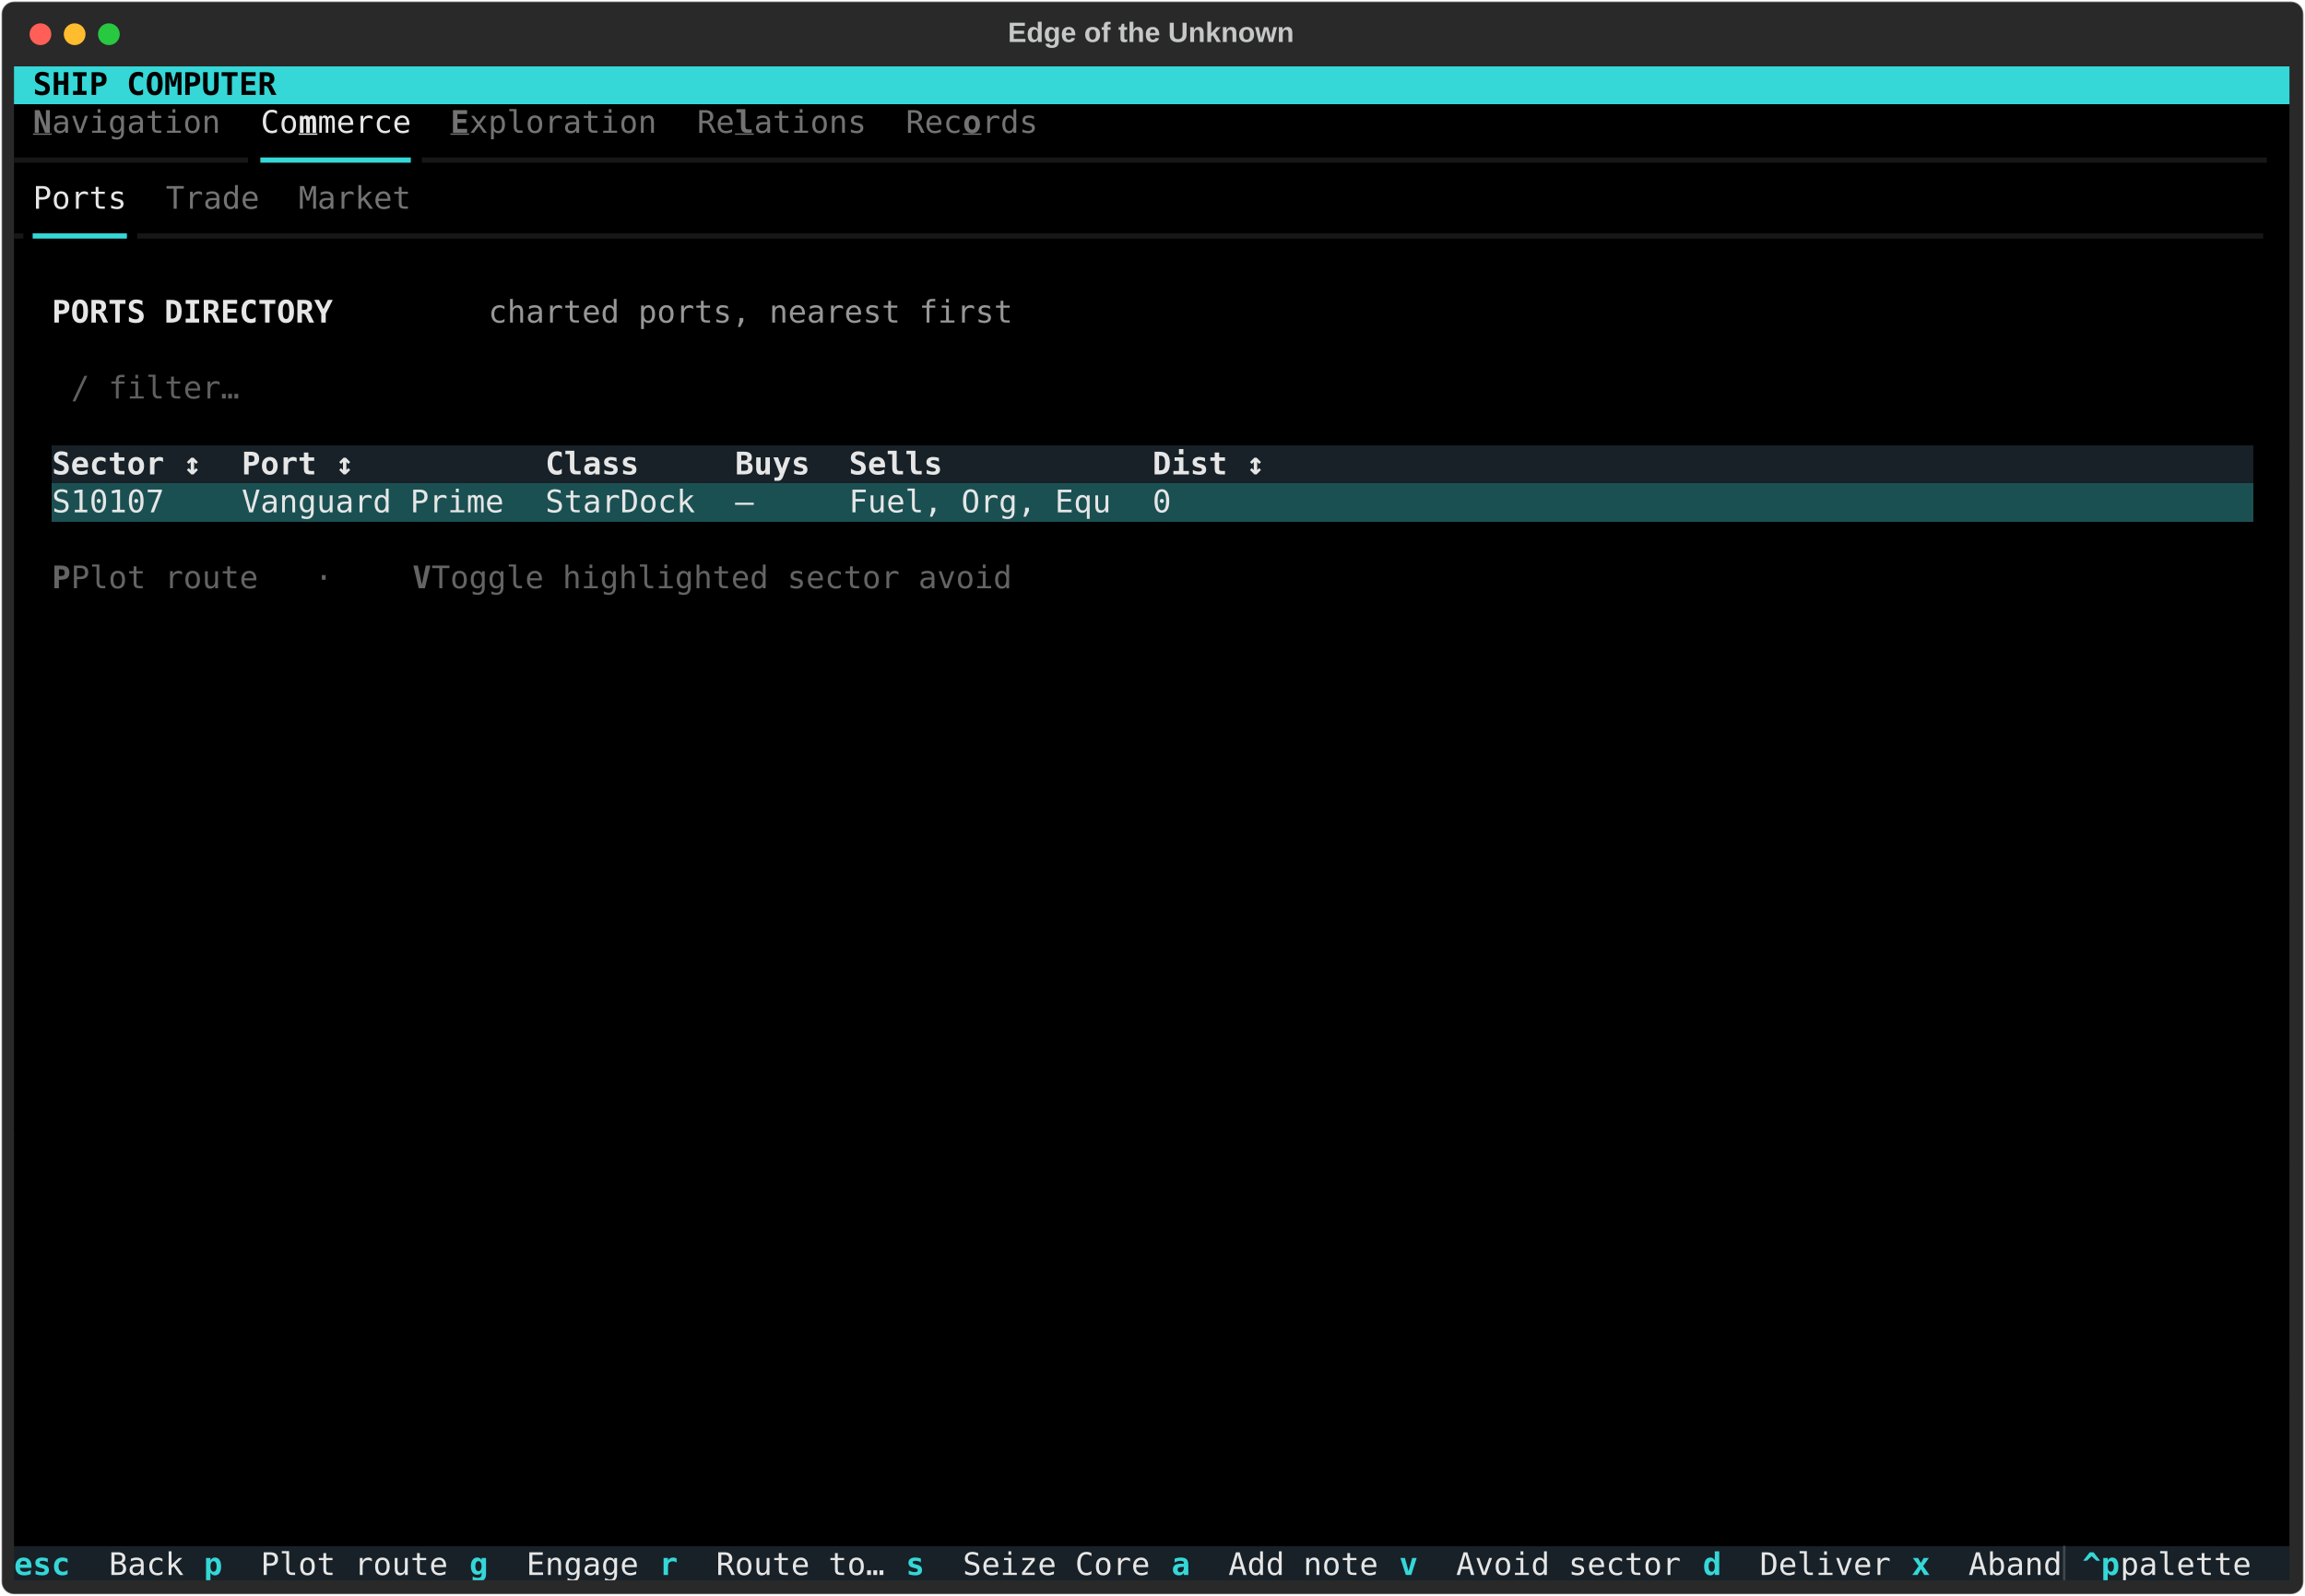
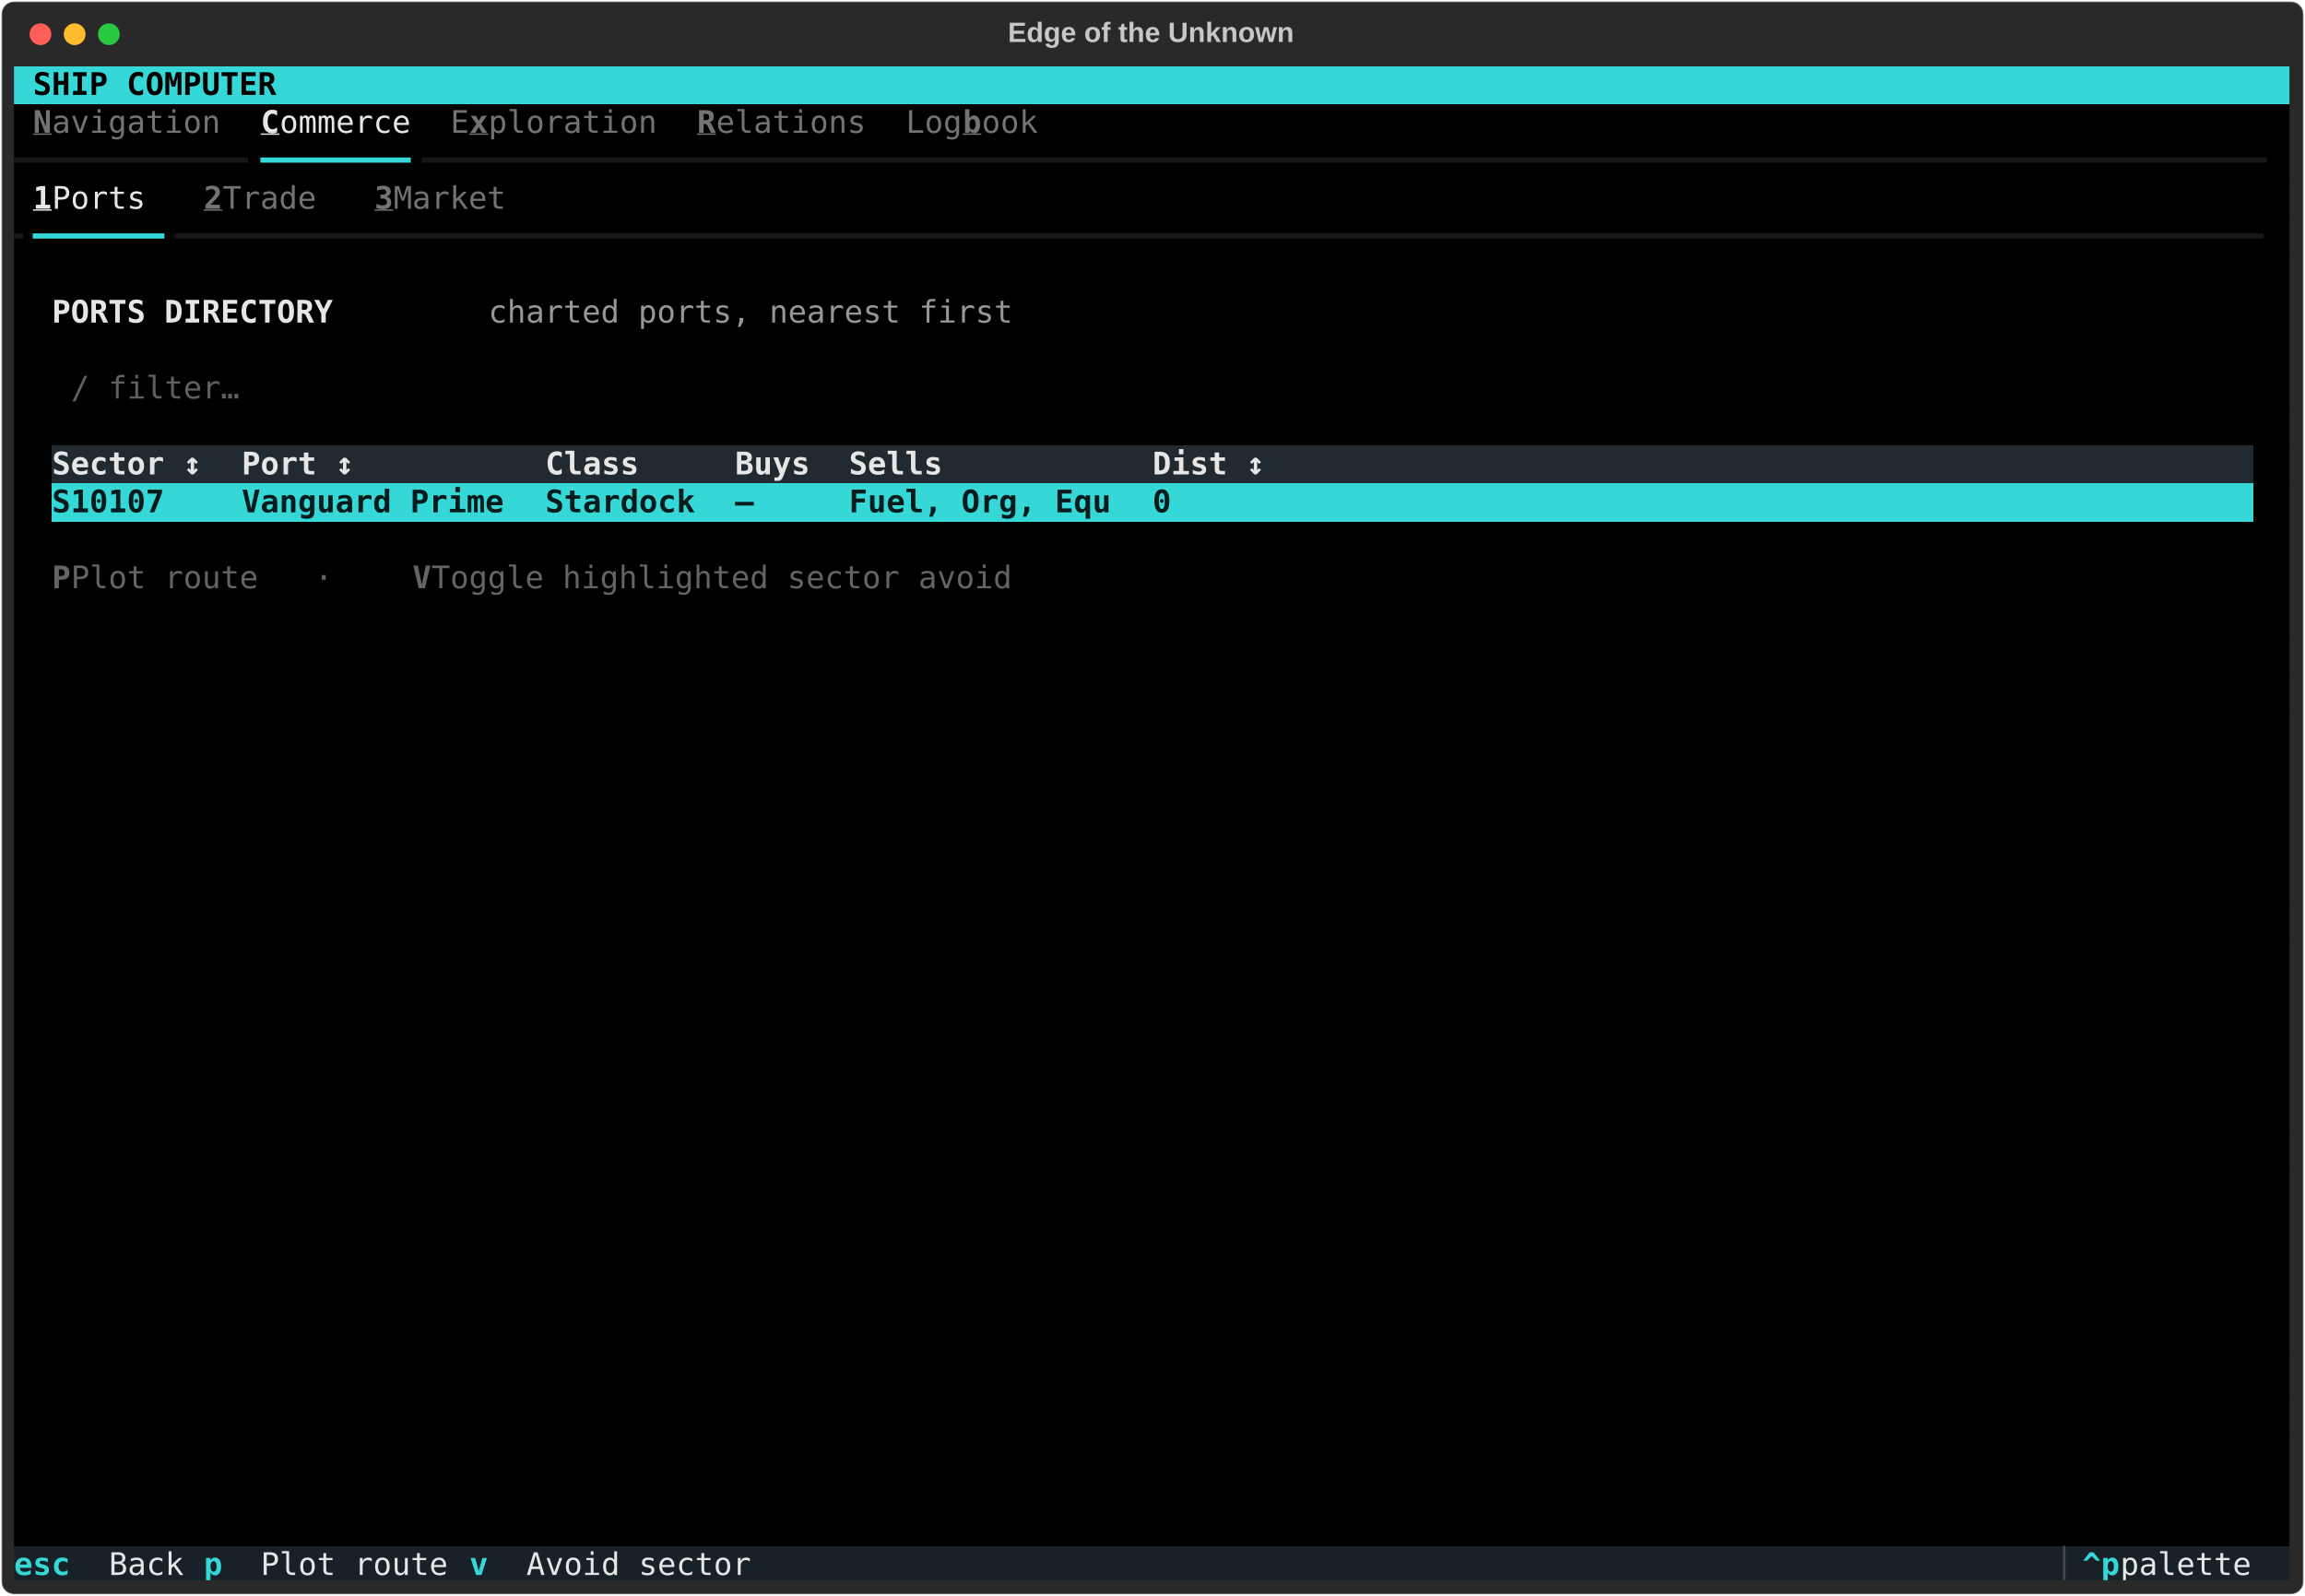
<svg xmlns="http://www.w3.org/2000/svg" class="rich-terminal" viewBox="0 0 1482 1026.0">
  <style>

    @font-face {
        font-family: "Fira Code";
        src: local("FiraCode-Regular"),
                url("https://cdnjs.cloudflare.com/ajax/libs/firacode/6.2.0/woff2/FiraCode-Regular.woff2") format("woff2"),
                url("https://cdnjs.cloudflare.com/ajax/libs/firacode/6.2.0/woff/FiraCode-Regular.woff") format("woff");
        font-style: normal;
        font-weight: 400;
    }
    @font-face {
        font-family: "Fira Code";
        src: local("FiraCode-Bold"),
                url("https://cdnjs.cloudflare.com/ajax/libs/firacode/6.2.0/woff2/FiraCode-Bold.woff2") format("woff2"),
                url("https://cdnjs.cloudflare.com/ajax/libs/firacode/6.2.0/woff/FiraCode-Bold.woff") format("woff");
        font-style: bold;
        font-weight: 700;
    }

    .terminal-matrix {
        font-family: Fira Code, monospace;
        font-size: 20px;
        line-height: 24.4px;
        font-variant-east-asian: full-width;
    }

    .terminal-title {
        font-size: 18px;
        font-weight: bold;
        font-family: arial;
    }

    .terminal-r1 { fill: #c5c8c6 }
.terminal-r2 { fill: #000000;font-weight: bold }
.terminal-r3 { fill: #737373;font-weight: bold;text-decoration: underline; }
.terminal-r4 { fill: #737373 }
- .terminal-r5 { fill: #e6e6e6 }
- .terminal-r6 { fill: #e6e6e6;font-weight: bold;text-decoration: underline; }
+ .terminal-r5 { fill: #e6e6e6;font-weight: bold;text-decoration: underline; }
+ .terminal-r6 { fill: #e6e6e6 }
.terminal-r7 { fill: #171717 }
.terminal-r8 { fill: #35d7d7 }
.terminal-r9 { fill: #e6e6e6;font-weight: bold }
.terminal-r10 { fill: #979797 }
.terminal-r11 { fill: #606060 }
.terminal-r12 { fill: #999999 }
- .terminal-r13 { fill: #646464;font-weight: bold }
- .terminal-r14 { fill: #646464 }
- .terminal-r15 { fill: #35d7d7;font-weight: bold }
- .terminal-r16 { fill: #40484d }
+ .terminal-r13 { fill: #061b1b;font-weight: bold }
+ .terminal-r14 { fill: #646464;font-weight: bold }
+ .terminal-r15 { fill: #646464 }
+ .terminal-r16 { fill: #35d7d7;font-weight: bold }
+ .terminal-r17 { fill: #40484d }
    </style>
  <defs>
    <clipPath id="terminal-clip-terminal">
      <rect x="0" y="0" width="1463.0" height="975.0" />
    </clipPath>
    <clipPath id="terminal-line-0">
      <rect x="0" y="1.5" width="1464" height="24.65" />
    </clipPath>
    <clipPath id="terminal-line-1">
      <rect x="0" y="25.9" width="1464" height="24.65" />
    </clipPath>
    <clipPath id="terminal-line-2">
      <rect x="0" y="50.3" width="1464" height="24.65" />
    </clipPath>
    <clipPath id="terminal-line-3">
      <rect x="0" y="74.7" width="1464" height="24.65" />
    </clipPath>
    <clipPath id="terminal-line-4">
      <rect x="0" y="99.1" width="1464" height="24.65" />
    </clipPath>
    <clipPath id="terminal-line-5">
      <rect x="0" y="123.5" width="1464" height="24.65" />
    </clipPath>
    <clipPath id="terminal-line-6">
      <rect x="0" y="147.9" width="1464" height="24.65" />
    </clipPath>
    <clipPath id="terminal-line-7">
      <rect x="0" y="172.3" width="1464" height="24.65" />
    </clipPath>
    <clipPath id="terminal-line-8">
      <rect x="0" y="196.7" width="1464" height="24.65" />
    </clipPath>
    <clipPath id="terminal-line-9">
      <rect x="0" y="221.1" width="1464" height="24.65" />
    </clipPath>
    <clipPath id="terminal-line-10">
      <rect x="0" y="245.5" width="1464" height="24.65" />
    </clipPath>
    <clipPath id="terminal-line-11">
      <rect x="0" y="269.9" width="1464" height="24.65" />
    </clipPath>
    <clipPath id="terminal-line-12">
      <rect x="0" y="294.3" width="1464" height="24.65" />
    </clipPath>
    <clipPath id="terminal-line-13">
      <rect x="0" y="318.7" width="1464" height="24.65" />
    </clipPath>
    <clipPath id="terminal-line-14">
      <rect x="0" y="343.1" width="1464" height="24.65" />
    </clipPath>
    <clipPath id="terminal-line-15">
      <rect x="0" y="367.5" width="1464" height="24.65" />
    </clipPath>
    <clipPath id="terminal-line-16">
      <rect x="0" y="391.9" width="1464" height="24.65" />
    </clipPath>
    <clipPath id="terminal-line-17">
      <rect x="0" y="416.3" width="1464" height="24.65" />
    </clipPath>
    <clipPath id="terminal-line-18">
      <rect x="0" y="440.7" width="1464" height="24.65" />
    </clipPath>
    <clipPath id="terminal-line-19">
      <rect x="0" y="465.1" width="1464" height="24.65" />
    </clipPath>
    <clipPath id="terminal-line-20">
      <rect x="0" y="489.5" width="1464" height="24.65" />
    </clipPath>
    <clipPath id="terminal-line-21">
      <rect x="0" y="513.9" width="1464" height="24.65" />
    </clipPath>
    <clipPath id="terminal-line-22">
      <rect x="0" y="538.3" width="1464" height="24.65" />
    </clipPath>
    <clipPath id="terminal-line-23">
      <rect x="0" y="562.7" width="1464" height="24.65" />
    </clipPath>
    <clipPath id="terminal-line-24">
      <rect x="0" y="587.1" width="1464" height="24.65" />
    </clipPath>
    <clipPath id="terminal-line-25">
      <rect x="0" y="611.5" width="1464" height="24.65" />
    </clipPath>
    <clipPath id="terminal-line-26">
      <rect x="0" y="635.9" width="1464" height="24.65" />
    </clipPath>
    <clipPath id="terminal-line-27">
      <rect x="0" y="660.3" width="1464" height="24.65" />
    </clipPath>
    <clipPath id="terminal-line-28">
      <rect x="0" y="684.7" width="1464" height="24.65" />
    </clipPath>
    <clipPath id="terminal-line-29">
      <rect x="0" y="709.1" width="1464" height="24.65" />
    </clipPath>
    <clipPath id="terminal-line-30">
      <rect x="0" y="733.5" width="1464" height="24.65" />
    </clipPath>
    <clipPath id="terminal-line-31">
      <rect x="0" y="757.9" width="1464" height="24.65" />
    </clipPath>
    <clipPath id="terminal-line-32">
      <rect x="0" y="782.3" width="1464" height="24.65" />
    </clipPath>
    <clipPath id="terminal-line-33">
      <rect x="0" y="806.7" width="1464" height="24.65" />
    </clipPath>
    <clipPath id="terminal-line-34">
      <rect x="0" y="831.1" width="1464" height="24.65" />
    </clipPath>
    <clipPath id="terminal-line-35">
      <rect x="0" y="855.5" width="1464" height="24.65" />
    </clipPath>
    <clipPath id="terminal-line-36">
      <rect x="0" y="879.9" width="1464" height="24.65" />
    </clipPath>
    <clipPath id="terminal-line-37">
      <rect x="0" y="904.3" width="1464" height="24.65" />
    </clipPath>
    <clipPath id="terminal-line-38">
      <rect x="0" y="928.7" width="1464" height="24.65" />
    </clipPath>
  </defs>
  <rect fill="#292929" stroke="rgba(255,255,255,0.35)" stroke-width="1" x="1" y="1" width="1480" height="1024" rx="8" />
  <text class="terminal-title" fill="#c5c8c6" text-anchor="middle" x="740" y="27">Edge of the Unknown</text>
  <g transform="translate(26,22)">
    <circle cx="0" cy="0" r="7" fill="#ff5f57" />
    <circle cx="22" cy="0" r="7" fill="#febc2e" />
    <circle cx="44" cy="0" r="7" fill="#28c840" />
  </g>
  <g transform="translate(9, 41)" clip-path="url(#terminal-clip-terminal)">
    <rect fill="#35d7d7" x="0" y="1.5" width="12.2" height="24.65" shape-rendering="crispEdges" />
    <rect fill="#35d7d7" x="12.2" y="1.5" width="158.6" height="24.65" shape-rendering="crispEdges" />
    <rect fill="#35d7d7" x="170.8" y="1.5" width="1293.2" height="24.65" shape-rendering="crispEdges" />
    <rect fill="#000000" x="0" y="25.9" width="12.2" height="24.65" shape-rendering="crispEdges" />
    <rect fill="#000000" x="12.2" y="25.9" width="12.2" height="24.65" shape-rendering="crispEdges" />
    <rect fill="#000000" x="24.4" y="25.9" width="109.8" height="24.65" shape-rendering="crispEdges" />
    <rect fill="#000000" x="134.2" y="25.9" width="24.4" height="24.65" shape-rendering="crispEdges" />
-     <rect fill="#000000" x="158.6" y="25.9" width="24.4" height="24.65" shape-rendering="crispEdges" />
-     <rect fill="#000000" x="183" y="25.9" width="12.2" height="24.65" shape-rendering="crispEdges" />
-     <rect fill="#000000" x="195.2" y="25.9" width="61" height="24.65" shape-rendering="crispEdges" />
+     <rect fill="#000000" x="158.6" y="25.9" width="12.2" height="24.65" shape-rendering="crispEdges" />
+     <rect fill="#000000" x="170.8" y="25.9" width="85.4" height="24.65" shape-rendering="crispEdges" />
    <rect fill="#000000" x="256.2" y="25.9" width="24.4" height="24.65" shape-rendering="crispEdges" />
    <rect fill="#000000" x="280.6" y="25.9" width="12.2" height="24.65" shape-rendering="crispEdges" />
-     <rect fill="#000000" x="292.8" y="25.9" width="122" height="24.65" shape-rendering="crispEdges" />
+     <rect fill="#000000" x="292.8" y="25.9" width="12.2" height="24.65" shape-rendering="crispEdges" />
+     <rect fill="#000000" x="305" y="25.9" width="109.8" height="24.65" shape-rendering="crispEdges" />
    <rect fill="#000000" x="414.8" y="25.9" width="24.4" height="24.65" shape-rendering="crispEdges" />
-     <rect fill="#000000" x="439.2" y="25.9" width="24.4" height="24.65" shape-rendering="crispEdges" />
-     <rect fill="#000000" x="463.6" y="25.9" width="12.2" height="24.65" shape-rendering="crispEdges" />
-     <rect fill="#000000" x="475.8" y="25.9" width="73.2" height="24.65" shape-rendering="crispEdges" />
+     <rect fill="#000000" x="439.2" y="25.9" width="12.2" height="24.65" shape-rendering="crispEdges" />
+     <rect fill="#000000" x="451.4" y="25.9" width="97.6" height="24.65" shape-rendering="crispEdges" />
    <rect fill="#000000" x="549" y="25.9" width="24.4" height="24.65" shape-rendering="crispEdges" />
    <rect fill="#000000" x="573.4" y="25.9" width="36.6" height="24.65" shape-rendering="crispEdges" />
    <rect fill="#000000" x="610" y="25.9" width="12.2" height="24.65" shape-rendering="crispEdges" />
    <rect fill="#000000" x="622.2" y="25.9" width="36.6" height="24.65" shape-rendering="crispEdges" />
    <rect fill="#000000" x="658.8" y="25.9" width="805.2" height="24.65" shape-rendering="crispEdges" />
    <rect fill="#000000" x="0" y="50.3" width="158.6" height="24.65" shape-rendering="crispEdges" />
    <rect fill="#000000" x="158.6" y="50.3" width="97.6" height="24.65" shape-rendering="crispEdges" />
    <rect fill="#000000" x="256.2" y="50.3" width="1207.8" height="24.65" shape-rendering="crispEdges" />
    <rect fill="#000000" x="0" y="74.7" width="12.2" height="24.65" shape-rendering="crispEdges" />
-     <rect fill="#000000" x="12.2" y="74.7" width="61" height="24.65" shape-rendering="crispEdges" />
-     <rect fill="#000000" x="73.2" y="74.7" width="24.4" height="24.65" shape-rendering="crispEdges" />
-     <rect fill="#000000" x="97.6" y="74.7" width="61" height="24.65" shape-rendering="crispEdges" />
-     <rect fill="#000000" x="158.6" y="74.7" width="24.4" height="24.65" shape-rendering="crispEdges" />
-     <rect fill="#000000" x="183" y="74.7" width="73.2" height="24.65" shape-rendering="crispEdges" />
-     <rect fill="#000000" x="256.2" y="74.7" width="1207.8" height="24.65" shape-rendering="crispEdges" />
+     <rect fill="#000000" x="12.2" y="74.7" width="12.2" height="24.65" shape-rendering="crispEdges" />
+     <rect fill="#000000" x="24.4" y="74.7" width="73.2" height="24.65" shape-rendering="crispEdges" />
+     <rect fill="#000000" x="97.6" y="74.7" width="24.4" height="24.65" shape-rendering="crispEdges" />
+     <rect fill="#000000" x="122" y="74.7" width="12.2" height="24.65" shape-rendering="crispEdges" />
+     <rect fill="#000000" x="134.2" y="74.7" width="73.2" height="24.65" shape-rendering="crispEdges" />
+     <rect fill="#000000" x="207.4" y="74.7" width="24.4" height="24.65" shape-rendering="crispEdges" />
+     <rect fill="#000000" x="231.8" y="74.7" width="12.2" height="24.65" shape-rendering="crispEdges" />
+     <rect fill="#000000" x="244" y="74.7" width="85.4" height="24.65" shape-rendering="crispEdges" />
+     <rect fill="#000000" x="329.4" y="74.7" width="1134.6" height="24.65" shape-rendering="crispEdges" />
    <rect fill="#000000" x="0" y="99.1" width="12.2" height="24.65" shape-rendering="crispEdges" />
-     <rect fill="#000000" x="12.2" y="99.1" width="61" height="24.65" shape-rendering="crispEdges" />
-     <rect fill="#000000" x="73.2" y="99.1" width="1390.8" height="24.65" shape-rendering="crispEdges" />
+     <rect fill="#000000" x="12.2" y="99.1" width="85.4" height="24.65" shape-rendering="crispEdges" />
+     <rect fill="#000000" x="97.6" y="99.1" width="1366.4" height="24.65" shape-rendering="crispEdges" />
    <rect fill="#000000" x="0" y="123.5" width="1464" height="24.65" shape-rendering="crispEdges" />
    <rect fill="#000000" x="0" y="147.9" width="24.4" height="24.65" shape-rendering="crispEdges" />
    <rect fill="#000000" x="24.4" y="147.9" width="183" height="24.65" shape-rendering="crispEdges" />
    <rect fill="#000000" x="207.4" y="147.9" width="97.6" height="24.65" shape-rendering="crispEdges" />
    <rect fill="#000000" x="305" y="147.9" width="341.6" height="24.65" shape-rendering="crispEdges" />
    <rect fill="#000000" x="646.6" y="147.9" width="817.4" height="24.65" shape-rendering="crispEdges" />
    <rect fill="#000000" x="0" y="172.3" width="1464" height="24.65" shape-rendering="crispEdges" />
    <rect fill="#000000" x="0" y="196.7" width="36.6" height="24.65" shape-rendering="crispEdges" />
    <rect fill="#000000" x="36.6" y="196.7" width="109.8" height="24.65" shape-rendering="crispEdges" />
    <rect fill="#000000" x="146.4" y="196.7" width="1281" height="24.65" shape-rendering="crispEdges" />
    <rect fill="#000000" x="1427.4" y="196.7" width="36.6" height="24.65" shape-rendering="crispEdges" />
    <rect fill="#000000" x="0" y="221.1" width="1464" height="24.65" shape-rendering="crispEdges" />
    <rect fill="#000000" x="0" y="245.5" width="24.4" height="24.65" shape-rendering="crispEdges" />
-     <rect fill="#172127" x="24.4" y="245.5" width="122" height="24.65" shape-rendering="crispEdges" />
-     <rect fill="#172127" x="146.4" y="245.5" width="195.2" height="24.65" shape-rendering="crispEdges" />
-     <rect fill="#172127" x="341.6" y="245.5" width="122" height="24.65" shape-rendering="crispEdges" />
-     <rect fill="#172127" x="463.6" y="245.5" width="73.2" height="24.65" shape-rendering="crispEdges" />
-     <rect fill="#172127" x="536.8" y="245.5" width="195.2" height="24.65" shape-rendering="crispEdges" />
-     <rect fill="#172127" x="732" y="245.5" width="97.6" height="24.65" shape-rendering="crispEdges" />
-     <rect fill="#172127" x="829.6" y="245.5" width="610" height="24.65" shape-rendering="crispEdges" />
+     <rect fill="#212a30" x="24.4" y="245.5" width="122" height="24.65" shape-rendering="crispEdges" />
+     <rect fill="#212a30" x="146.4" y="245.5" width="195.2" height="24.65" shape-rendering="crispEdges" />
+     <rect fill="#212a30" x="341.6" y="245.5" width="122" height="24.65" shape-rendering="crispEdges" />
+     <rect fill="#212a30" x="463.6" y="245.5" width="73.2" height="24.65" shape-rendering="crispEdges" />
+     <rect fill="#212a30" x="536.8" y="245.5" width="195.2" height="24.65" shape-rendering="crispEdges" />
+     <rect fill="#212a30" x="732" y="245.5" width="97.6" height="24.65" shape-rendering="crispEdges" />
+     <rect fill="#212a30" x="829.6" y="245.5" width="610" height="24.65" shape-rendering="crispEdges" />
    <rect fill="#000000" x="1439.6" y="245.5" width="24.4" height="24.65" shape-rendering="crispEdges" />
    <rect fill="#000000" x="0" y="269.9" width="24.4" height="24.65" shape-rendering="crispEdges" />
-     <rect fill="#1b5053" x="24.4" y="269.9" width="122" height="24.65" shape-rendering="crispEdges" />
-     <rect fill="#1b5053" x="146.4" y="269.9" width="195.2" height="24.65" shape-rendering="crispEdges" />
-     <rect fill="#1b5053" x="341.6" y="269.9" width="122" height="24.65" shape-rendering="crispEdges" />
-     <rect fill="#1b5053" x="463.6" y="269.9" width="73.2" height="24.65" shape-rendering="crispEdges" />
-     <rect fill="#1b5053" x="536.8" y="269.9" width="195.2" height="24.65" shape-rendering="crispEdges" />
-     <rect fill="#1b5053" x="732" y="269.9" width="97.6" height="24.65" shape-rendering="crispEdges" />
-     <rect fill="#1b5053" x="829.6" y="269.9" width="610" height="24.65" shape-rendering="crispEdges" />
+     <rect fill="#35d7d7" x="24.4" y="269.9" width="122" height="24.65" shape-rendering="crispEdges" />
+     <rect fill="#35d7d7" x="146.4" y="269.9" width="195.2" height="24.65" shape-rendering="crispEdges" />
+     <rect fill="#35d7d7" x="341.6" y="269.9" width="122" height="24.65" shape-rendering="crispEdges" />
+     <rect fill="#35d7d7" x="463.6" y="269.9" width="73.2" height="24.65" shape-rendering="crispEdges" />
+     <rect fill="#35d7d7" x="536.8" y="269.9" width="195.2" height="24.65" shape-rendering="crispEdges" />
+     <rect fill="#35d7d7" x="732" y="269.9" width="97.6" height="24.65" shape-rendering="crispEdges" />
+     <rect fill="#35d7d7" x="829.6" y="269.9" width="610" height="24.65" shape-rendering="crispEdges" />
    <rect fill="#000000" x="1439.6" y="269.9" width="24.4" height="24.65" shape-rendering="crispEdges" />
    <rect fill="#000000" x="0" y="294.3" width="1464" height="24.65" shape-rendering="crispEdges" />
    <rect fill="#000000" x="0" y="318.7" width="24.4" height="24.65" shape-rendering="crispEdges" />
    <rect fill="#000000" x="24.4" y="318.7" width="12.2" height="24.65" shape-rendering="crispEdges" />
    <rect fill="#000000" x="36.6" y="318.7" width="219.6" height="24.65" shape-rendering="crispEdges" />
    <rect fill="#000000" x="256.2" y="318.7" width="12.2" height="24.65" shape-rendering="crispEdges" />
    <rect fill="#000000" x="268.4" y="318.7" width="390.4" height="24.65" shape-rendering="crispEdges" />
    <rect fill="#000000" x="658.8" y="318.7" width="805.2" height="24.65" shape-rendering="crispEdges" />
    <rect fill="#000000" x="0" y="343.1" width="1464" height="24.65" shape-rendering="crispEdges" />
    <rect fill="#000000" x="0" y="367.5" width="1464" height="24.65" shape-rendering="crispEdges" />
    <rect fill="#000000" x="0" y="391.9" width="1464" height="24.65" shape-rendering="crispEdges" />
    <rect fill="#000000" x="0" y="416.3" width="1464" height="24.65" shape-rendering="crispEdges" />
    <rect fill="#000000" x="0" y="440.7" width="1464" height="24.65" shape-rendering="crispEdges" />
    <rect fill="#000000" x="0" y="465.1" width="1464" height="24.65" shape-rendering="crispEdges" />
    <rect fill="#000000" x="0" y="489.5" width="1464" height="24.65" shape-rendering="crispEdges" />
    <rect fill="#000000" x="0" y="513.9" width="1464" height="24.65" shape-rendering="crispEdges" />
    <rect fill="#000000" x="0" y="538.3" width="1464" height="24.65" shape-rendering="crispEdges" />
    <rect fill="#000000" x="0" y="562.7" width="1464" height="24.65" shape-rendering="crispEdges" />
    <rect fill="#000000" x="0" y="587.1" width="1464" height="24.65" shape-rendering="crispEdges" />
    <rect fill="#000000" x="0" y="611.5" width="1464" height="24.65" shape-rendering="crispEdges" />
    <rect fill="#000000" x="0" y="635.9" width="1464" height="24.65" shape-rendering="crispEdges" />
    <rect fill="#000000" x="0" y="660.3" width="1464" height="24.65" shape-rendering="crispEdges" />
    <rect fill="#000000" x="0" y="684.7" width="1464" height="24.65" shape-rendering="crispEdges" />
    <rect fill="#000000" x="0" y="709.1" width="1464" height="24.65" shape-rendering="crispEdges" />
    <rect fill="#000000" x="0" y="733.5" width="1464" height="24.65" shape-rendering="crispEdges" />
    <rect fill="#000000" x="0" y="757.9" width="1464" height="24.65" shape-rendering="crispEdges" />
    <rect fill="#000000" x="0" y="782.3" width="1464" height="24.65" shape-rendering="crispEdges" />
    <rect fill="#000000" x="0" y="806.7" width="1464" height="24.65" shape-rendering="crispEdges" />
    <rect fill="#000000" x="0" y="831.1" width="1464" height="24.65" shape-rendering="crispEdges" />
    <rect fill="#000000" x="0" y="855.5" width="1464" height="24.65" shape-rendering="crispEdges" />
    <rect fill="#000000" x="0" y="879.9" width="1464" height="24.65" shape-rendering="crispEdges" />
    <rect fill="#000000" x="0" y="904.3" width="1464" height="24.65" shape-rendering="crispEdges" />
    <rect fill="#000000" x="0" y="928.7" width="1464" height="24.65" shape-rendering="crispEdges" />
    <rect fill="#172127" x="0" y="953.1" width="61" height="24.65" shape-rendering="crispEdges" />
    <rect fill="#172127" x="61" y="953.1" width="61" height="24.65" shape-rendering="crispEdges" />
    <rect fill="#172127" x="122" y="953.1" width="36.6" height="24.65" shape-rendering="crispEdges" />
    <rect fill="#172127" x="158.6" y="953.1" width="134.2" height="24.65" shape-rendering="crispEdges" />
    <rect fill="#172127" x="292.8" y="953.1" width="36.6" height="24.65" shape-rendering="crispEdges" />
-     <rect fill="#172127" x="329.4" y="953.1" width="85.4" height="24.65" shape-rendering="crispEdges" />
-     <rect fill="#172127" x="414.8" y="953.1" width="36.6" height="24.65" shape-rendering="crispEdges" />
-     <rect fill="#172127" x="451.4" y="953.1" width="122" height="24.65" shape-rendering="crispEdges" />
-     <rect fill="#172127" x="573.4" y="953.1" width="36.6" height="24.65" shape-rendering="crispEdges" />
-     <rect fill="#172127" x="610" y="953.1" width="134.2" height="24.65" shape-rendering="crispEdges" />
-     <rect fill="#172127" x="744.2" y="953.1" width="36.6" height="24.65" shape-rendering="crispEdges" />
-     <rect fill="#172127" x="780.8" y="953.1" width="109.8" height="24.65" shape-rendering="crispEdges" />
-     <rect fill="#172127" x="890.6" y="953.1" width="36.6" height="24.65" shape-rendering="crispEdges" />
-     <rect fill="#172127" x="927.2" y="953.1" width="158.6" height="24.65" shape-rendering="crispEdges" />
-     <rect fill="#172127" x="1085.8" y="953.1" width="36.6" height="24.65" shape-rendering="crispEdges" />
-     <rect fill="#172127" x="1122.4" y="953.1" width="97.6" height="24.65" shape-rendering="crispEdges" />
-     <rect fill="#172127" x="1220" y="953.1" width="36.6" height="24.65" shape-rendering="crispEdges" />
-     <rect fill="#172127" x="1256.6" y="953.1" width="61" height="24.65" shape-rendering="crispEdges" />
+     <rect fill="#172127" x="329.4" y="953.1" width="158.6" height="24.65" shape-rendering="crispEdges" />
+     <rect fill="#172127" x="488" y="953.1" width="829.6" height="24.65" shape-rendering="crispEdges" />
    <rect fill="#172127" x="1317.6" y="953.1" width="12.2" height="24.65" shape-rendering="crispEdges" />
    <rect fill="#172127" x="1329.8" y="953.1" width="24.4" height="24.65" shape-rendering="crispEdges" />
    <rect fill="#172127" x="1354.2" y="953.1" width="97.6" height="24.65" shape-rendering="crispEdges" />
    <rect fill="#172127" x="1451.8" y="953.1" width="12.2" height="24.65" shape-rendering="crispEdges" />
    <g class="terminal-matrix">
      <text class="terminal-r2" x="12.2" y="20" textLength="158.6" clip-path="url(#terminal-line-0)">SHIP COMPUTER</text>
      <text class="terminal-r1" x="1464" y="20" textLength="12.2" clip-path="url(#terminal-line-0)">
</text>
      <text class="terminal-r3" x="12.2" y="44.4" textLength="12.2" clip-path="url(#terminal-line-1)">N</text>
      <text class="terminal-r4" x="24.4" y="44.4" textLength="109.8" clip-path="url(#terminal-line-1)">avigation</text>
-       <text class="terminal-r5" x="158.6" y="44.4" textLength="24.4" clip-path="url(#terminal-line-1)">Co</text>
-       <text class="terminal-r6" x="183" y="44.4" textLength="12.2" clip-path="url(#terminal-line-1)">m</text>
-       <text class="terminal-r5" x="195.2" y="44.4" textLength="61" clip-path="url(#terminal-line-1)">merce</text>
-       <text class="terminal-r3" x="280.6" y="44.4" textLength="12.2" clip-path="url(#terminal-line-1)">E</text>
-       <text class="terminal-r4" x="292.8" y="44.4" textLength="122" clip-path="url(#terminal-line-1)">xploration</text>
-       <text class="terminal-r4" x="439.2" y="44.4" textLength="24.4" clip-path="url(#terminal-line-1)">Re</text>
-       <text class="terminal-r3" x="463.6" y="44.4" textLength="12.2" clip-path="url(#terminal-line-1)">l</text>
-       <text class="terminal-r4" x="475.8" y="44.4" textLength="73.2" clip-path="url(#terminal-line-1)">ations</text>
-       <text class="terminal-r4" x="573.4" y="44.4" textLength="36.6" clip-path="url(#terminal-line-1)">Rec</text>
-       <text class="terminal-r3" x="610" y="44.4" textLength="12.2" clip-path="url(#terminal-line-1)">o</text>
-       <text class="terminal-r4" x="622.2" y="44.4" textLength="36.6" clip-path="url(#terminal-line-1)">rds</text>
+       <text class="terminal-r5" x="158.6" y="44.4" textLength="12.2" clip-path="url(#terminal-line-1)">C</text>
+       <text class="terminal-r6" x="170.8" y="44.4" textLength="85.4" clip-path="url(#terminal-line-1)">ommerce</text>
+       <text class="terminal-r4" x="280.6" y="44.4" textLength="12.2" clip-path="url(#terminal-line-1)">E</text>
+       <text class="terminal-r3" x="292.8" y="44.4" textLength="12.2" clip-path="url(#terminal-line-1)">x</text>
+       <text class="terminal-r4" x="305" y="44.4" textLength="109.8" clip-path="url(#terminal-line-1)">ploration</text>
+       <text class="terminal-r3" x="439.2" y="44.4" textLength="12.2" clip-path="url(#terminal-line-1)">R</text>
+       <text class="terminal-r4" x="451.4" y="44.4" textLength="97.6" clip-path="url(#terminal-line-1)">elations</text>
+       <text class="terminal-r4" x="573.4" y="44.4" textLength="36.6" clip-path="url(#terminal-line-1)">Log</text>
+       <text class="terminal-r3" x="610" y="44.4" textLength="12.2" clip-path="url(#terminal-line-1)">b</text>
+       <text class="terminal-r4" x="622.2" y="44.4" textLength="36.6" clip-path="url(#terminal-line-1)">ook</text>
      <text class="terminal-r1" x="1464" y="44.4" textLength="12.2" clip-path="url(#terminal-line-1)">
</text>
      <text class="terminal-r7" x="0" y="68.8" textLength="158.6" clip-path="url(#terminal-line-2)">━━━━━━━━━━━━╸</text>
      <text class="terminal-r8" x="158.6" y="68.8" textLength="97.6" clip-path="url(#terminal-line-2)">━━━━━━━━</text>
      <text class="terminal-r7" x="256.2" y="68.8" textLength="1207.8" clip-path="url(#terminal-line-2)">╺━━━━━━━━━━━━━━━━━━━━━━━━━━━━━━━━━━━━━━━━━━━━━━━━━━━━━━━━━━━━━━━━━━━━━━━━━━━━━━━━━━━━━━━━━━━━━━━━━━</text>
      <text class="terminal-r1" x="1464" y="68.8" textLength="12.2" clip-path="url(#terminal-line-2)">
</text>
-       <text class="terminal-r5" x="12.2" y="93.2" textLength="61" clip-path="url(#terminal-line-3)">Ports</text>
-       <text class="terminal-r4" x="97.6" y="93.2" textLength="61" clip-path="url(#terminal-line-3)">Trade</text>
-       <text class="terminal-r4" x="183" y="93.2" textLength="73.2" clip-path="url(#terminal-line-3)">Market</text>
+       <text class="terminal-r5" x="12.2" y="93.2" textLength="12.2" clip-path="url(#terminal-line-3)">1</text>
+       <text class="terminal-r6" x="24.4" y="93.2" textLength="73.2" clip-path="url(#terminal-line-3)"> Ports</text>
+       <text class="terminal-r3" x="122" y="93.2" textLength="12.2" clip-path="url(#terminal-line-3)">2</text>
+       <text class="terminal-r4" x="134.2" y="93.2" textLength="73.2" clip-path="url(#terminal-line-3)"> Trade</text>
+       <text class="terminal-r3" x="231.8" y="93.2" textLength="12.2" clip-path="url(#terminal-line-3)">3</text>
+       <text class="terminal-r4" x="244" y="93.2" textLength="85.4" clip-path="url(#terminal-line-3)"> Market</text>
      <text class="terminal-r1" x="1464" y="93.2" textLength="12.2" clip-path="url(#terminal-line-3)">
</text>
      <text class="terminal-r7" x="0" y="117.6" textLength="12.2" clip-path="url(#terminal-line-4)">╸</text>
-       <text class="terminal-r8" x="12.2" y="117.6" textLength="61" clip-path="url(#terminal-line-4)">━━━━━</text>
-       <text class="terminal-r7" x="73.2" y="117.6" textLength="1390.8" clip-path="url(#terminal-line-4)">╺━━━━━━━━━━━━━━━━━━━━━━━━━━━━━━━━━━━━━━━━━━━━━━━━━━━━━━━━━━━━━━━━━━━━━━━━━━━━━━━━━━━━━━━━━━━━━━━━━━━━━━━━━━━━━━━━━</text>
+       <text class="terminal-r8" x="12.2" y="117.6" textLength="85.4" clip-path="url(#terminal-line-4)">━━━━━━━</text>
+       <text class="terminal-r7" x="97.6" y="117.6" textLength="1366.4" clip-path="url(#terminal-line-4)">╺━━━━━━━━━━━━━━━━━━━━━━━━━━━━━━━━━━━━━━━━━━━━━━━━━━━━━━━━━━━━━━━━━━━━━━━━━━━━━━━━━━━━━━━━━━━━━━━━━━━━━━━━━━━━━━━</text>
      <text class="terminal-r1" x="1464" y="117.6" textLength="12.2" clip-path="url(#terminal-line-4)">
</text>
      <text class="terminal-r1" x="1464" y="142" textLength="12.2" clip-path="url(#terminal-line-5)">
</text>
      <text class="terminal-r9" x="24.4" y="166.4" textLength="183" clip-path="url(#terminal-line-6)">PORTS DIRECTORY</text>
      <text class="terminal-r10" x="305" y="166.4" textLength="341.6" clip-path="url(#terminal-line-6)">charted ports, nearest first</text>
      <text class="terminal-r1" x="1464" y="166.4" textLength="12.2" clip-path="url(#terminal-line-6)">
</text>
      <text class="terminal-r1" x="1464" y="190.8" textLength="12.2" clip-path="url(#terminal-line-7)">
</text>
      <text class="terminal-r11" x="36.6" y="215.2" textLength="109.8" clip-path="url(#terminal-line-8)">/ filter…</text>
      <text class="terminal-r1" x="1464" y="215.2" textLength="12.2" clip-path="url(#terminal-line-8)">
</text>
      <text class="terminal-r1" x="1464" y="239.6" textLength="12.2" clip-path="url(#terminal-line-9)">
</text>
      <text class="terminal-r9" x="24.4" y="264" textLength="122" clip-path="url(#terminal-line-10)"> Sector ↕ </text>
      <text class="terminal-r9" x="146.4" y="264" textLength="195.2" clip-path="url(#terminal-line-10)"> Port ↕         </text>
      <text class="terminal-r9" x="341.6" y="264" textLength="122" clip-path="url(#terminal-line-10)"> Class    </text>
      <text class="terminal-r9" x="463.6" y="264" textLength="73.2" clip-path="url(#terminal-line-10)"> Buys </text>
      <text class="terminal-r9" x="536.8" y="264" textLength="195.2" clip-path="url(#terminal-line-10)"> Sells          </text>
      <text class="terminal-r9" x="732" y="264" textLength="97.6" clip-path="url(#terminal-line-10)"> Dist ↕ </text>
      <text class="terminal-r1" x="1464" y="264" textLength="12.2" clip-path="url(#terminal-line-10)">
</text>
-       <text class="terminal-r5" x="24.4" y="288.4" textLength="122" clip-path="url(#terminal-line-11)"> S10107   </text>
-       <text class="terminal-r5" x="146.4" y="288.4" textLength="195.2" clip-path="url(#terminal-line-11)"> Vanguard Prime </text>
-       <text class="terminal-r5" x="341.6" y="288.4" textLength="122" clip-path="url(#terminal-line-11)"> StarDock </text>
-       <text class="terminal-r5" x="463.6" y="288.4" textLength="73.2" clip-path="url(#terminal-line-11)"> —    </text>
-       <text class="terminal-r5" x="536.8" y="288.4" textLength="195.2" clip-path="url(#terminal-line-11)"> Fuel, Org, Equ </text>
-       <text class="terminal-r5" x="732" y="288.4" textLength="97.6" clip-path="url(#terminal-line-11)">      0 </text>
+       <text class="terminal-r13" x="24.4" y="288.4" textLength="122" clip-path="url(#terminal-line-11)"> S10107   </text>
+       <text class="terminal-r13" x="146.4" y="288.4" textLength="195.2" clip-path="url(#terminal-line-11)"> Vanguard Prime </text>
+       <text class="terminal-r13" x="341.6" y="288.4" textLength="122" clip-path="url(#terminal-line-11)"> Stardock </text>
+       <text class="terminal-r13" x="463.6" y="288.4" textLength="73.2" clip-path="url(#terminal-line-11)"> —    </text>
+       <text class="terminal-r13" x="536.8" y="288.4" textLength="195.2" clip-path="url(#terminal-line-11)"> Fuel, Org, Equ </text>
+       <text class="terminal-r13" x="732" y="288.4" textLength="97.6" clip-path="url(#terminal-line-11)">      0 </text>
      <text class="terminal-r1" x="1464" y="288.4" textLength="12.2" clip-path="url(#terminal-line-11)">
</text>
      <text class="terminal-r1" x="1464" y="312.8" textLength="12.2" clip-path="url(#terminal-line-12)">
</text>
-       <text class="terminal-r13" x="24.4" y="337.2" textLength="12.2" clip-path="url(#terminal-line-13)">P</text>
-       <text class="terminal-r14" x="36.6" y="337.2" textLength="219.6" clip-path="url(#terminal-line-13)"> Plot route   ·   </text>
-       <text class="terminal-r13" x="256.2" y="337.2" textLength="12.2" clip-path="url(#terminal-line-13)">V</text>
-       <text class="terminal-r14" x="268.4" y="337.2" textLength="390.4" clip-path="url(#terminal-line-13)"> Toggle highlighted sector avoid</text>
+       <text class="terminal-r14" x="24.4" y="337.2" textLength="12.2" clip-path="url(#terminal-line-13)">P</text>
+       <text class="terminal-r15" x="36.6" y="337.2" textLength="219.6" clip-path="url(#terminal-line-13)"> Plot route   ·   </text>
+       <text class="terminal-r14" x="256.2" y="337.2" textLength="12.2" clip-path="url(#terminal-line-13)">V</text>
+       <text class="terminal-r15" x="268.4" y="337.2" textLength="390.4" clip-path="url(#terminal-line-13)"> Toggle highlighted sector avoid</text>
      <text class="terminal-r1" x="1464" y="337.2" textLength="12.2" clip-path="url(#terminal-line-13)">
</text>
      <text class="terminal-r1" x="1464" y="361.6" textLength="12.2" clip-path="url(#terminal-line-14)">
</text>
      <text class="terminal-r1" x="1464" y="386" textLength="12.2" clip-path="url(#terminal-line-15)">
</text>
      <text class="terminal-r1" x="1464" y="410.4" textLength="12.2" clip-path="url(#terminal-line-16)">
</text>
      <text class="terminal-r1" x="1464" y="434.8" textLength="12.2" clip-path="url(#terminal-line-17)">
</text>
      <text class="terminal-r1" x="1464" y="459.2" textLength="12.2" clip-path="url(#terminal-line-18)">
</text>
      <text class="terminal-r1" x="1464" y="483.6" textLength="12.2" clip-path="url(#terminal-line-19)">
</text>
      <text class="terminal-r1" x="1464" y="508" textLength="12.2" clip-path="url(#terminal-line-20)">
</text>
      <text class="terminal-r1" x="1464" y="532.4" textLength="12.2" clip-path="url(#terminal-line-21)">
</text>
      <text class="terminal-r1" x="1464" y="556.8" textLength="12.2" clip-path="url(#terminal-line-22)">
</text>
      <text class="terminal-r1" x="1464" y="581.2" textLength="12.2" clip-path="url(#terminal-line-23)">
</text>
      <text class="terminal-r1" x="1464" y="605.6" textLength="12.2" clip-path="url(#terminal-line-24)">
</text>
      <text class="terminal-r1" x="1464" y="630" textLength="12.2" clip-path="url(#terminal-line-25)">
</text>
      <text class="terminal-r1" x="1464" y="654.4" textLength="12.2" clip-path="url(#terminal-line-26)">
</text>
      <text class="terminal-r1" x="1464" y="678.8" textLength="12.2" clip-path="url(#terminal-line-27)">
</text>
      <text class="terminal-r1" x="1464" y="703.2" textLength="12.2" clip-path="url(#terminal-line-28)">
</text>
      <text class="terminal-r1" x="1464" y="727.6" textLength="12.2" clip-path="url(#terminal-line-29)">
</text>
      <text class="terminal-r1" x="1464" y="752" textLength="12.2" clip-path="url(#terminal-line-30)">
</text>
      <text class="terminal-r1" x="1464" y="776.4" textLength="12.2" clip-path="url(#terminal-line-31)">
</text>
      <text class="terminal-r1" x="1464" y="800.8" textLength="12.2" clip-path="url(#terminal-line-32)">
</text>
      <text class="terminal-r1" x="1464" y="825.2" textLength="12.2" clip-path="url(#terminal-line-33)">
</text>
      <text class="terminal-r1" x="1464" y="849.6" textLength="12.2" clip-path="url(#terminal-line-34)">
</text>
      <text class="terminal-r1" x="1464" y="874" textLength="12.2" clip-path="url(#terminal-line-35)">
</text>
      <text class="terminal-r1" x="1464" y="898.4" textLength="12.2" clip-path="url(#terminal-line-36)">
</text>
      <text class="terminal-r1" x="1464" y="922.8" textLength="12.2" clip-path="url(#terminal-line-37)">
</text>
      <text class="terminal-r1" x="1464" y="947.2" textLength="12.2" clip-path="url(#terminal-line-38)">
</text>
-       <text class="terminal-r15" x="0" y="971.6" textLength="61" clip-path="url(#terminal-line-39)"> esc </text>
-       <text class="terminal-r5" x="61" y="971.6" textLength="61" clip-path="url(#terminal-line-39)">Back </text>
-       <text class="terminal-r15" x="122" y="971.6" textLength="36.6" clip-path="url(#terminal-line-39)"> p </text>
-       <text class="terminal-r5" x="158.6" y="971.6" textLength="134.2" clip-path="url(#terminal-line-39)">Plot route </text>
-       <text class="terminal-r15" x="292.8" y="971.6" textLength="36.6" clip-path="url(#terminal-line-39)"> g </text>
-       <text class="terminal-r5" x="329.4" y="971.6" textLength="85.4" clip-path="url(#terminal-line-39)">Engage </text>
-       <text class="terminal-r15" x="414.8" y="971.6" textLength="36.6" clip-path="url(#terminal-line-39)"> r </text>
-       <text class="terminal-r5" x="451.4" y="971.6" textLength="122" clip-path="url(#terminal-line-39)">Route to… </text>
-       <text class="terminal-r15" x="573.4" y="971.6" textLength="36.6" clip-path="url(#terminal-line-39)"> s </text>
-       <text class="terminal-r5" x="610" y="971.6" textLength="134.2" clip-path="url(#terminal-line-39)">Seize Core </text>
-       <text class="terminal-r15" x="744.2" y="971.6" textLength="36.6" clip-path="url(#terminal-line-39)"> a </text>
-       <text class="terminal-r5" x="780.8" y="971.6" textLength="109.8" clip-path="url(#terminal-line-39)">Add note </text>
-       <text class="terminal-r15" x="890.6" y="971.6" textLength="36.6" clip-path="url(#terminal-line-39)"> v </text>
-       <text class="terminal-r5" x="927.2" y="971.6" textLength="158.6" clip-path="url(#terminal-line-39)">Avoid sector </text>
-       <text class="terminal-r15" x="1085.8" y="971.6" textLength="36.6" clip-path="url(#terminal-line-39)"> d </text>
-       <text class="terminal-r5" x="1122.4" y="971.6" textLength="97.6" clip-path="url(#terminal-line-39)">Deliver </text>
-       <text class="terminal-r15" x="1220" y="971.6" textLength="36.6" clip-path="url(#terminal-line-39)"> x </text>
-       <text class="terminal-r5" x="1256.6" y="971.6" textLength="61" clip-path="url(#terminal-line-39)">Aband</text>
-       <text class="terminal-r16" x="1317.6" y="971.6" textLength="12.2" clip-path="url(#terminal-line-39)">▏</text>
-       <text class="terminal-r15" x="1329.8" y="971.6" textLength="24.4" clip-path="url(#terminal-line-39)">^p</text>
-       <text class="terminal-r5" x="1354.2" y="971.6" textLength="97.6" clip-path="url(#terminal-line-39)"> palette</text>
+       <text class="terminal-r16" x="0" y="971.6" textLength="61" clip-path="url(#terminal-line-39)"> esc </text>
+       <text class="terminal-r6" x="61" y="971.6" textLength="61" clip-path="url(#terminal-line-39)">Back </text>
+       <text class="terminal-r16" x="122" y="971.6" textLength="36.6" clip-path="url(#terminal-line-39)"> p </text>
+       <text class="terminal-r6" x="158.6" y="971.6" textLength="134.2" clip-path="url(#terminal-line-39)">Plot route </text>
+       <text class="terminal-r16" x="292.8" y="971.6" textLength="36.6" clip-path="url(#terminal-line-39)"> v </text>
+       <text class="terminal-r6" x="329.4" y="971.6" textLength="158.6" clip-path="url(#terminal-line-39)">Avoid sector </text>
+       <text class="terminal-r17" x="1317.6" y="971.6" textLength="12.2" clip-path="url(#terminal-line-39)">▏</text>
+       <text class="terminal-r16" x="1329.8" y="971.6" textLength="24.4" clip-path="url(#terminal-line-39)">^p</text>
+       <text class="terminal-r6" x="1354.2" y="971.6" textLength="97.6" clip-path="url(#terminal-line-39)"> palette</text>
    </g>
  </g>
</svg>
